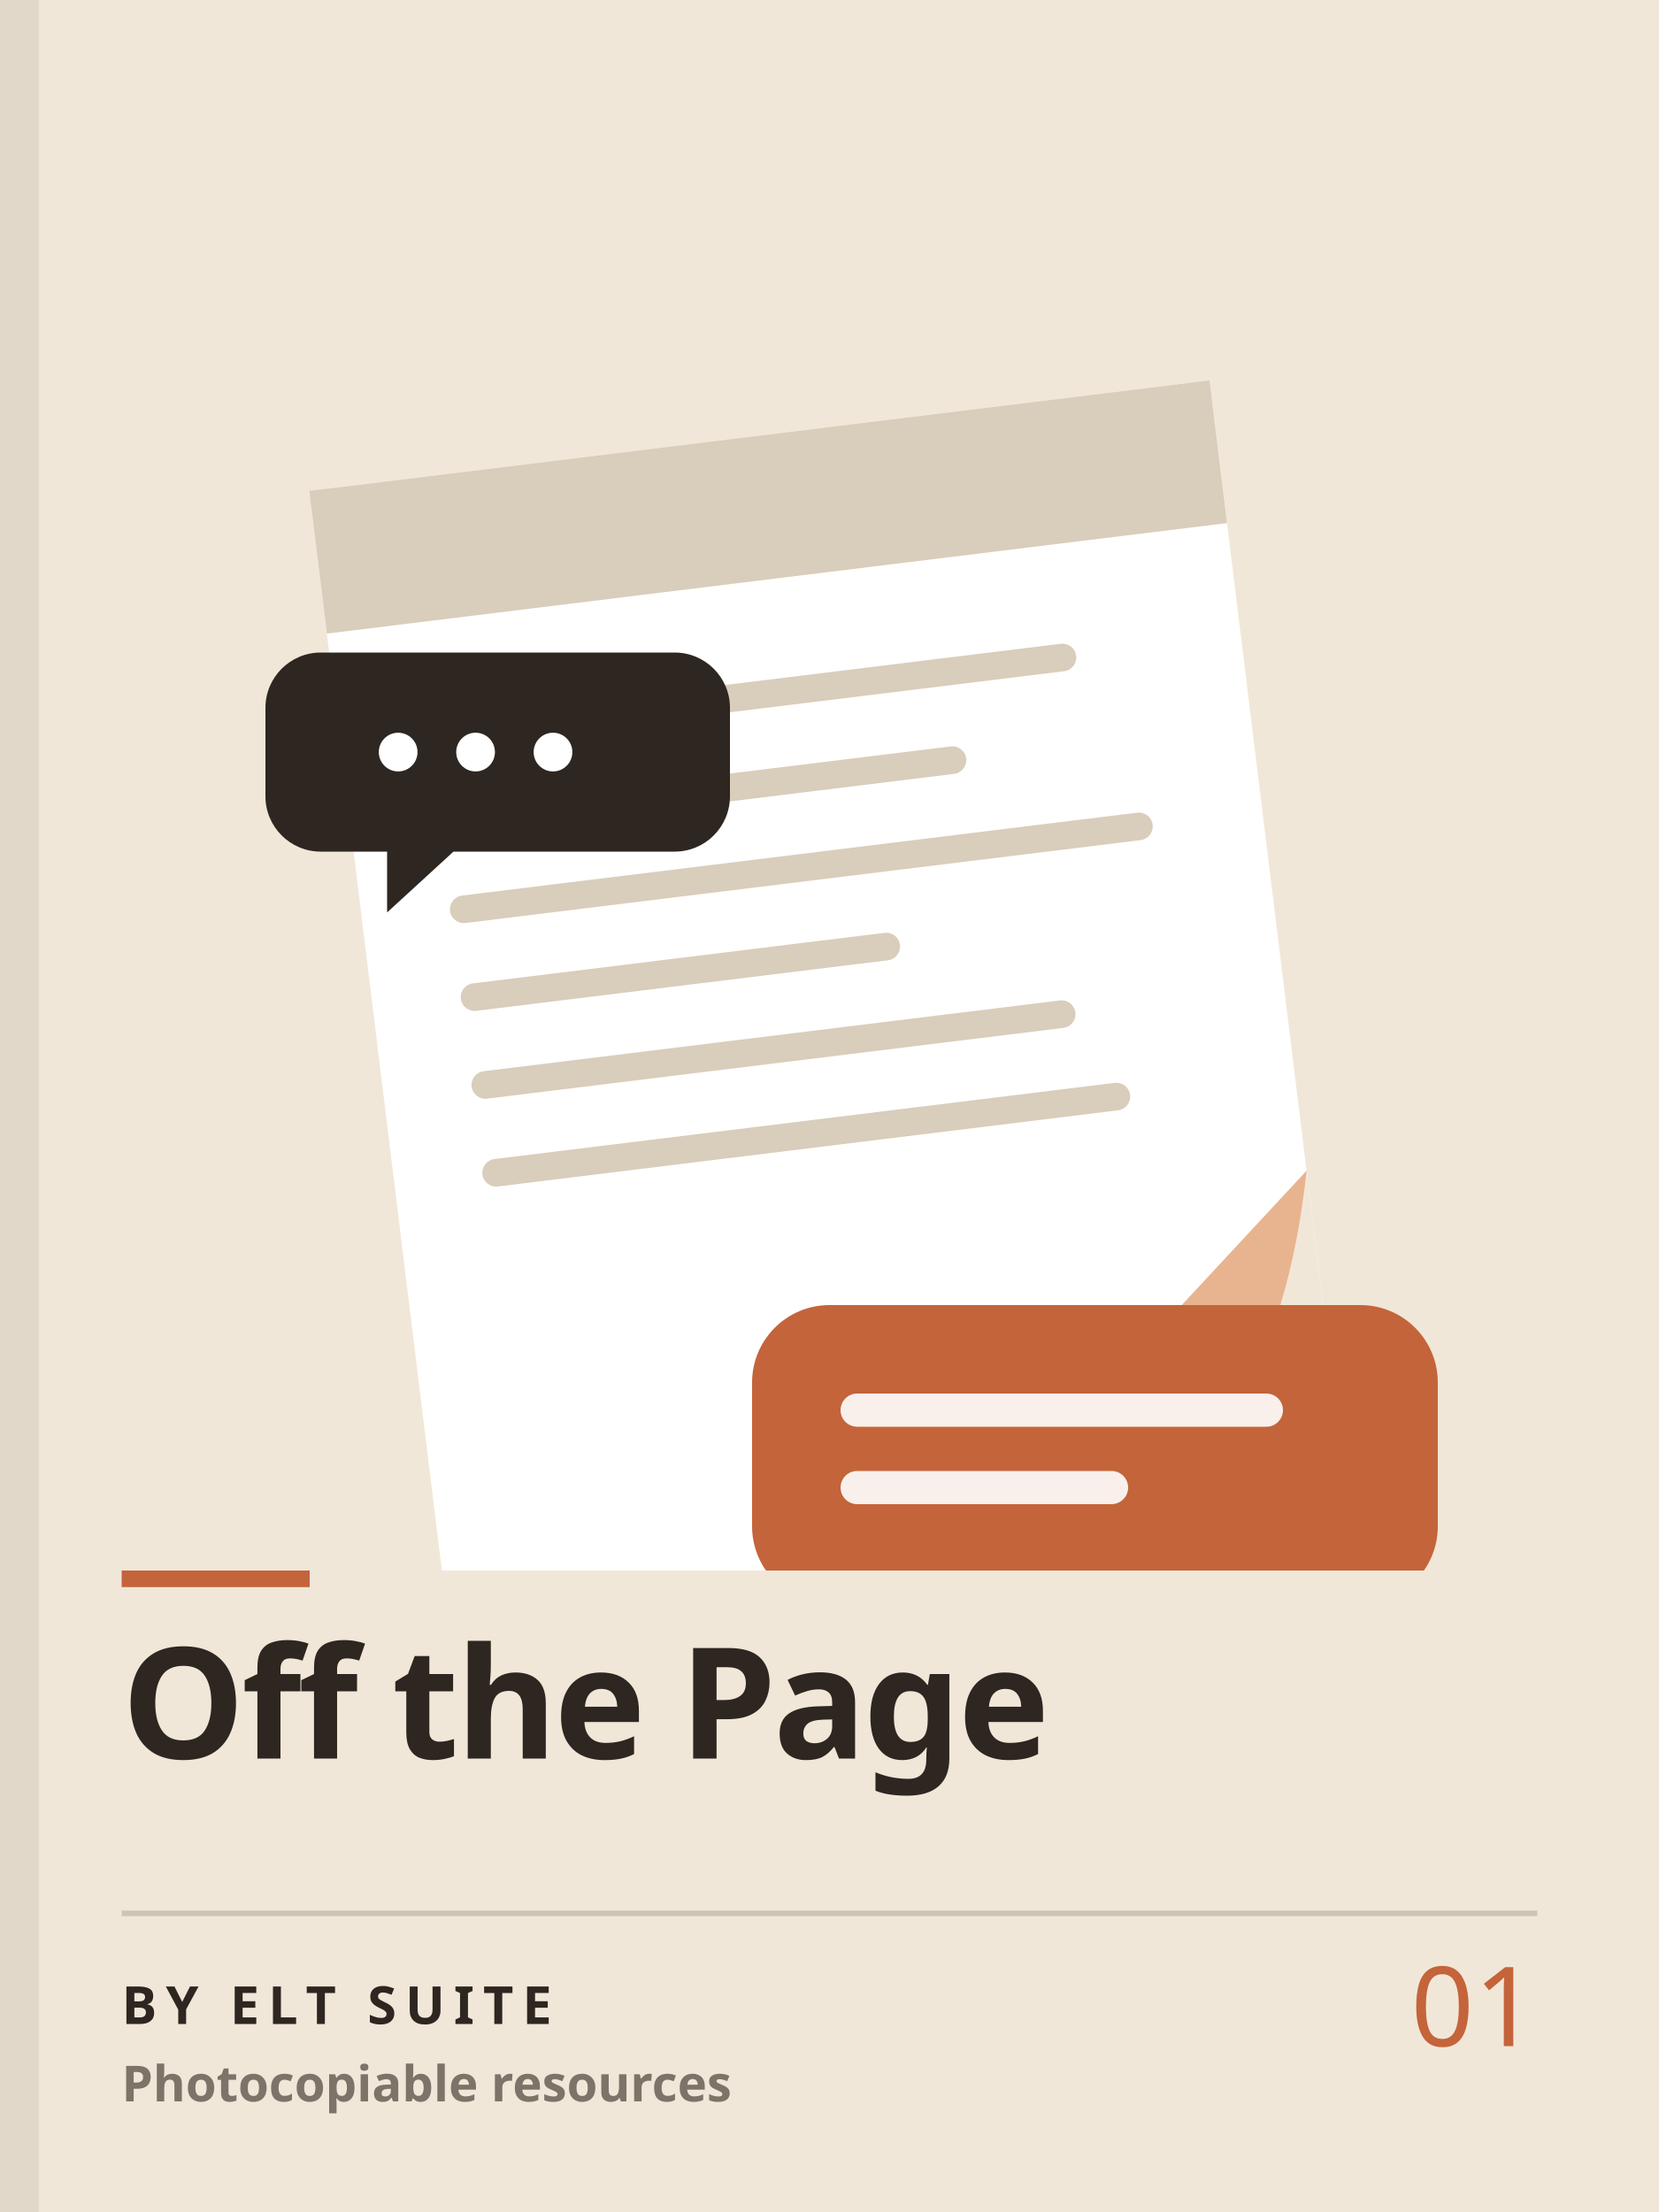
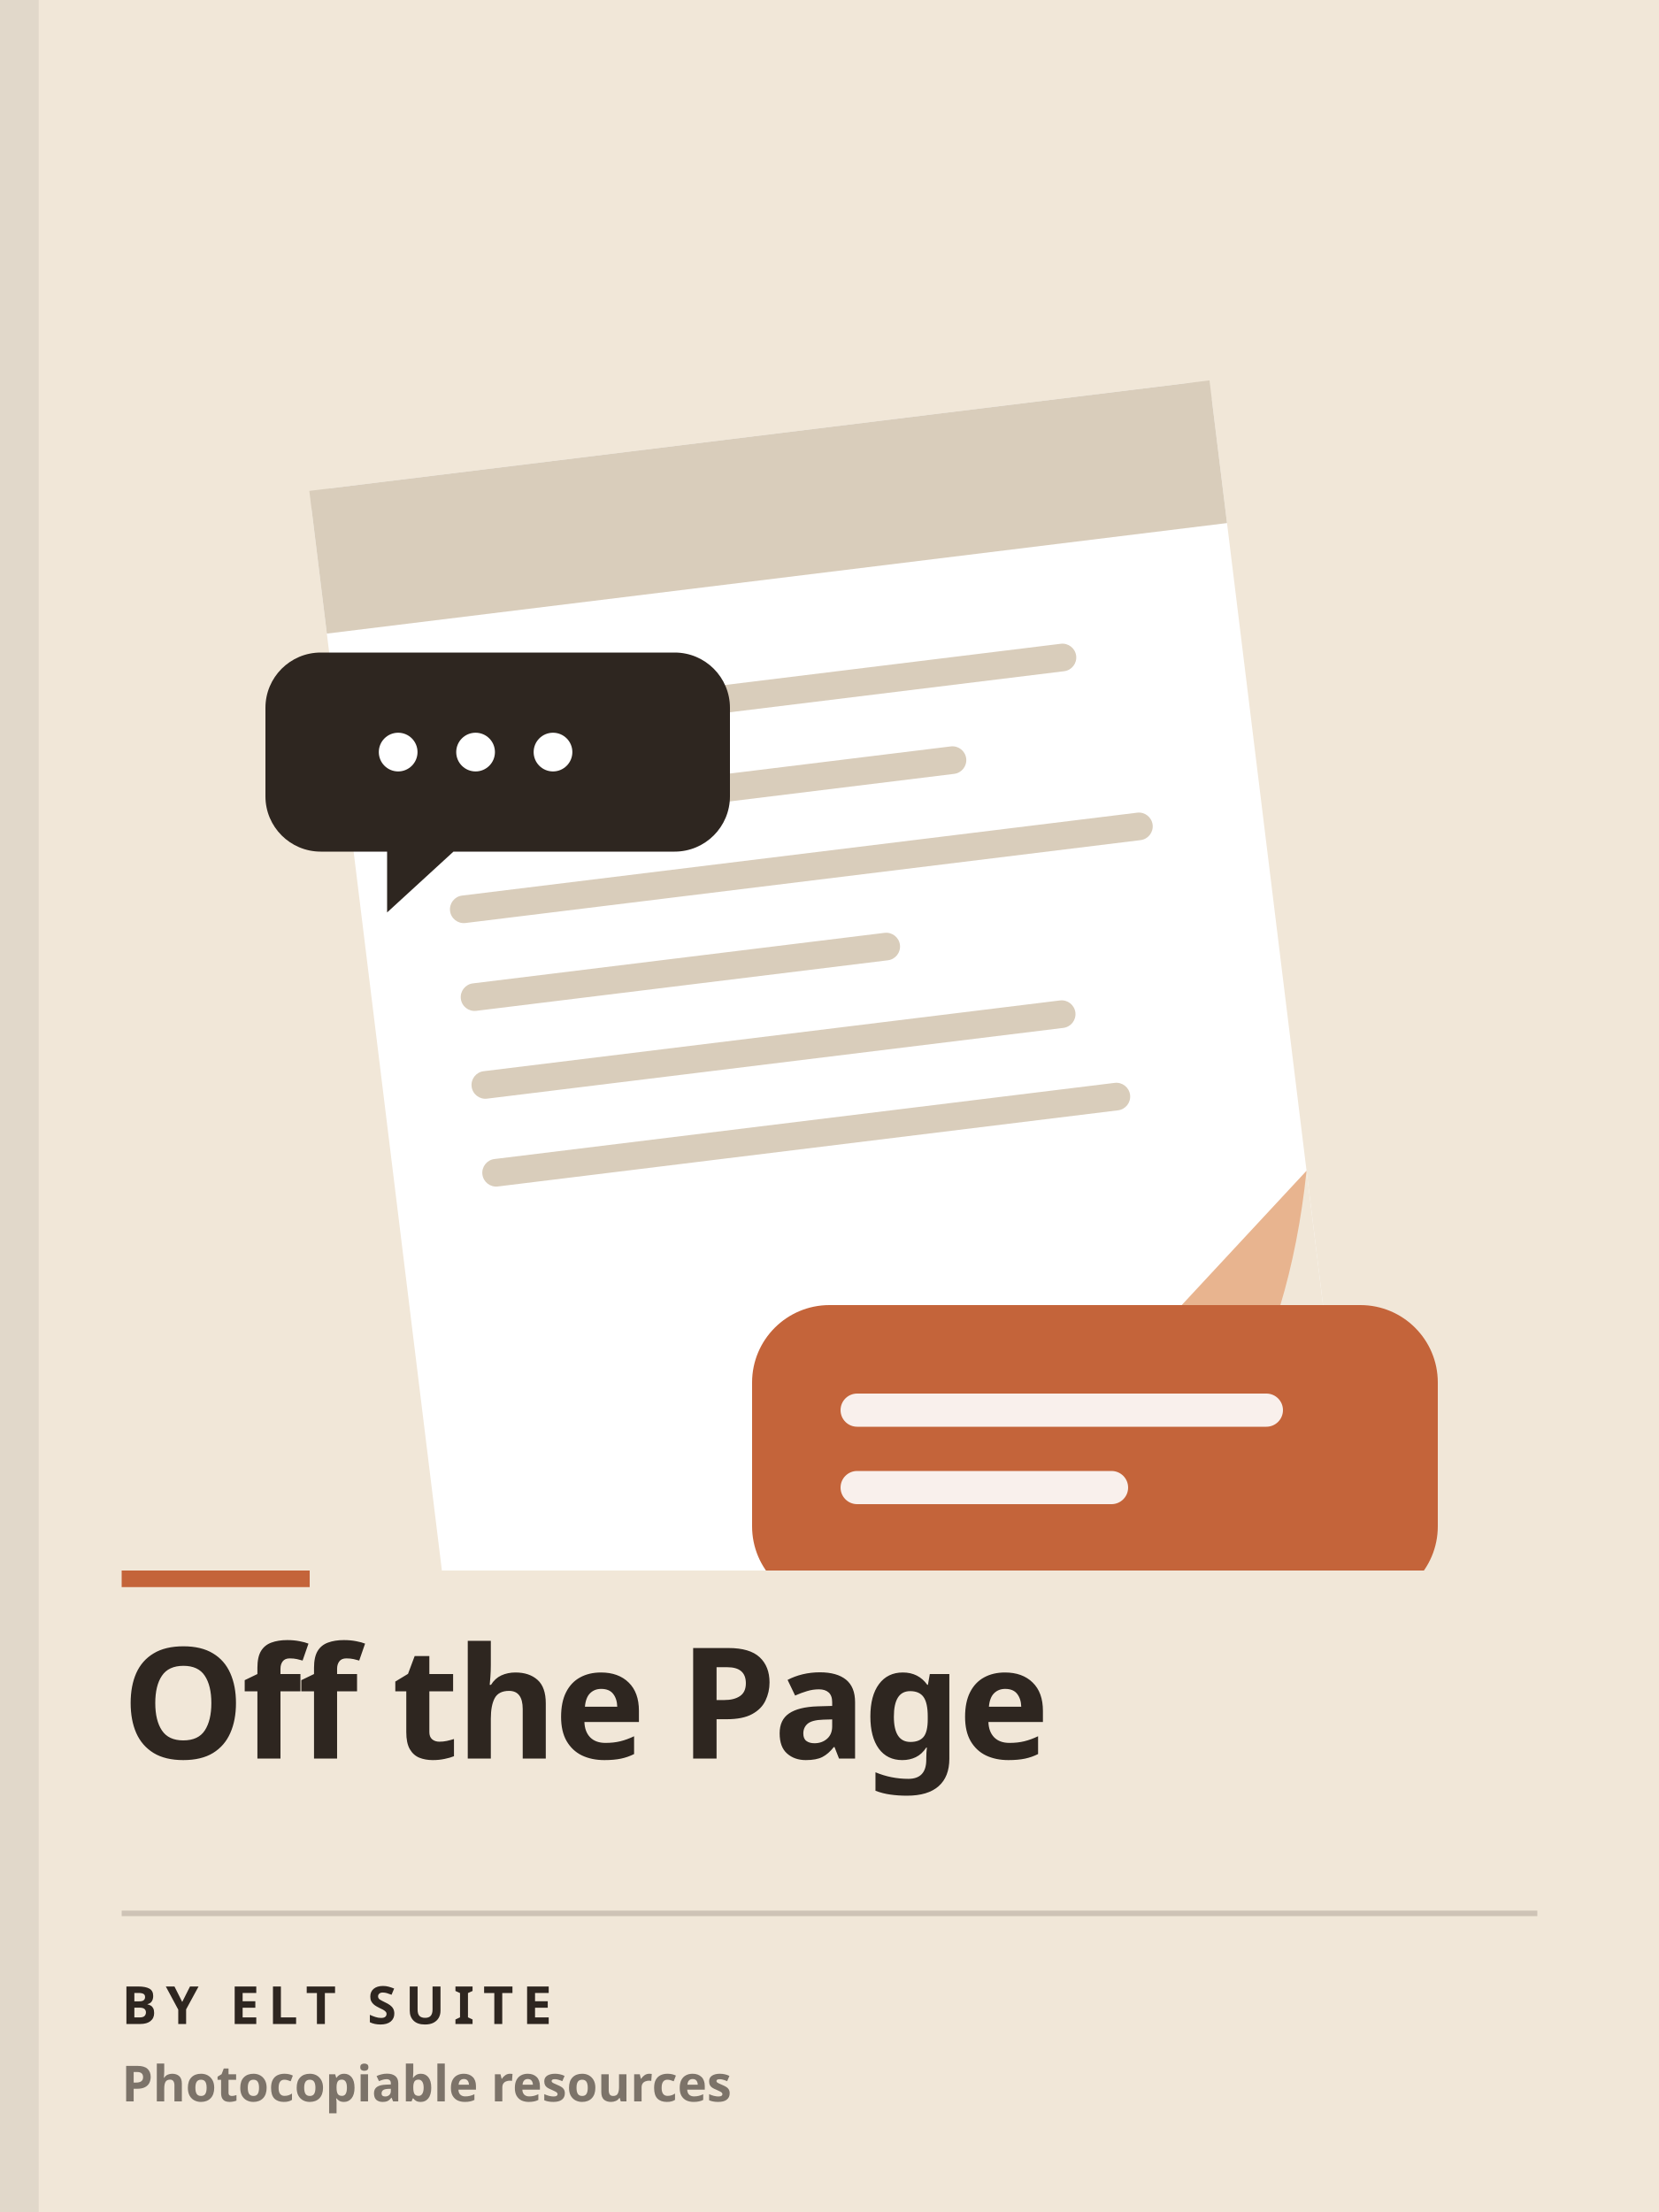
<svg xmlns="http://www.w3.org/2000/svg" class="rh-coverart" viewBox="0 0 300 400" role="img" aria-label="Off the Page cover">
  <rect width="300" height="400" fill="#f1e7d8" />
  <g transform="translate(150 182) rotate(-7)">
    <rect x="-82" y="-104" width="164" height="212" rx="4" fill="#fff" />
    <rect x="-82" y="-104" width="164" height="26" fill="#d9cdbb" />
    <rect x="-66" y="-60" width="118" height="5" rx="2.5" fill="#d9cdbb" />
    <rect x="-66" y="-44" width="96" height="5" rx="2.5" fill="#d9cdbb" />
    <rect x="-66" y="-28" width="128" height="5" rx="2.5" fill="#d9cdbb" />
    <rect x="-66" y="-12" width="80" height="5" rx="2.5" fill="#d9cdbb" />
    <rect x="-66" y="4" width="110" height="5" rx="2.5" fill="#d9cdbb" />
    <rect x="-66" y="20" width="118" height="5" rx="2.5" fill="#d9cdbb" />
    <path d="M82 40 L82 108 L30 108 Z" fill="#f1e7d8" />
    <path d="M82 40 C 62 60, 50 86, 30 108 L 82 108" fill="#e8b48f" opacity=".0" />
    <path d="M30 108 Q 70 92 82 40 L 44 72 Z" fill="#e8b48f" />
  </g>
  <g fill="#c4643a">
    <path d="M150 236h96a14 14 0 0 1 14 14v26a14 14 0 0 1-14 14h-58l-20 18v-18h-18a14 14 0 0 1-14-14v-26a14 14 0 0 1 14-14z" />
  </g>
  <g fill="#fff" opacity=".9">
    <rect x="152" y="252" width="80" height="6" rx="3" />
    <rect x="152" y="266" width="52" height="6" rx="3" />
  </g>
  <path d="M58 118h64a10 10 0 0 1 10 10v16a10 10 0 0 1-10 10H82l-12 11v-11H58a10 10 0 0 1-10-10v-16a10 10 0 0 1 10-10z" fill="#2e2620" />
  <g fill="#fff">
    <circle cx="72" cy="136" r="3.5" />
    <circle cx="86" cy="136" r="3.5" />
    <circle cx="100" cy="136" r="3.5" />
  </g>
  <rect x="0" y="284" width="300" height="116" fill="#f1e7d8" />
  <rect x="22" y="284" width="34" height="3" fill="#c4643a" />
  <text x="22" y="318" font-family="Fraunces" font-weight="600" font-size="28" letter-spacing="-.6" fill="#2e2620">Off the Page</text>
  <path d="M22 346h256" stroke="#2e2620" stroke-opacity=".18" stroke-width="1" />
  <text x="22" y="366" font-family="Karla" font-weight="800" font-size="9.5" letter-spacing="1.6" fill="#2e2620">BY ELT SUITE</text>
  <text x="22" y="380" font-family="Karla" font-weight="600" font-size="9" fill="#2e2620" opacity=".6">Photocopiable resources</text>
-   <text x="278" y="370" text-anchor="end" font-family="Fraunces" font-weight="500" font-size="20" fill="#c4643a">01</text>
  <rect x="0" y="0" width="7" height="400" fill="#000" opacity=".07" />
</svg>
